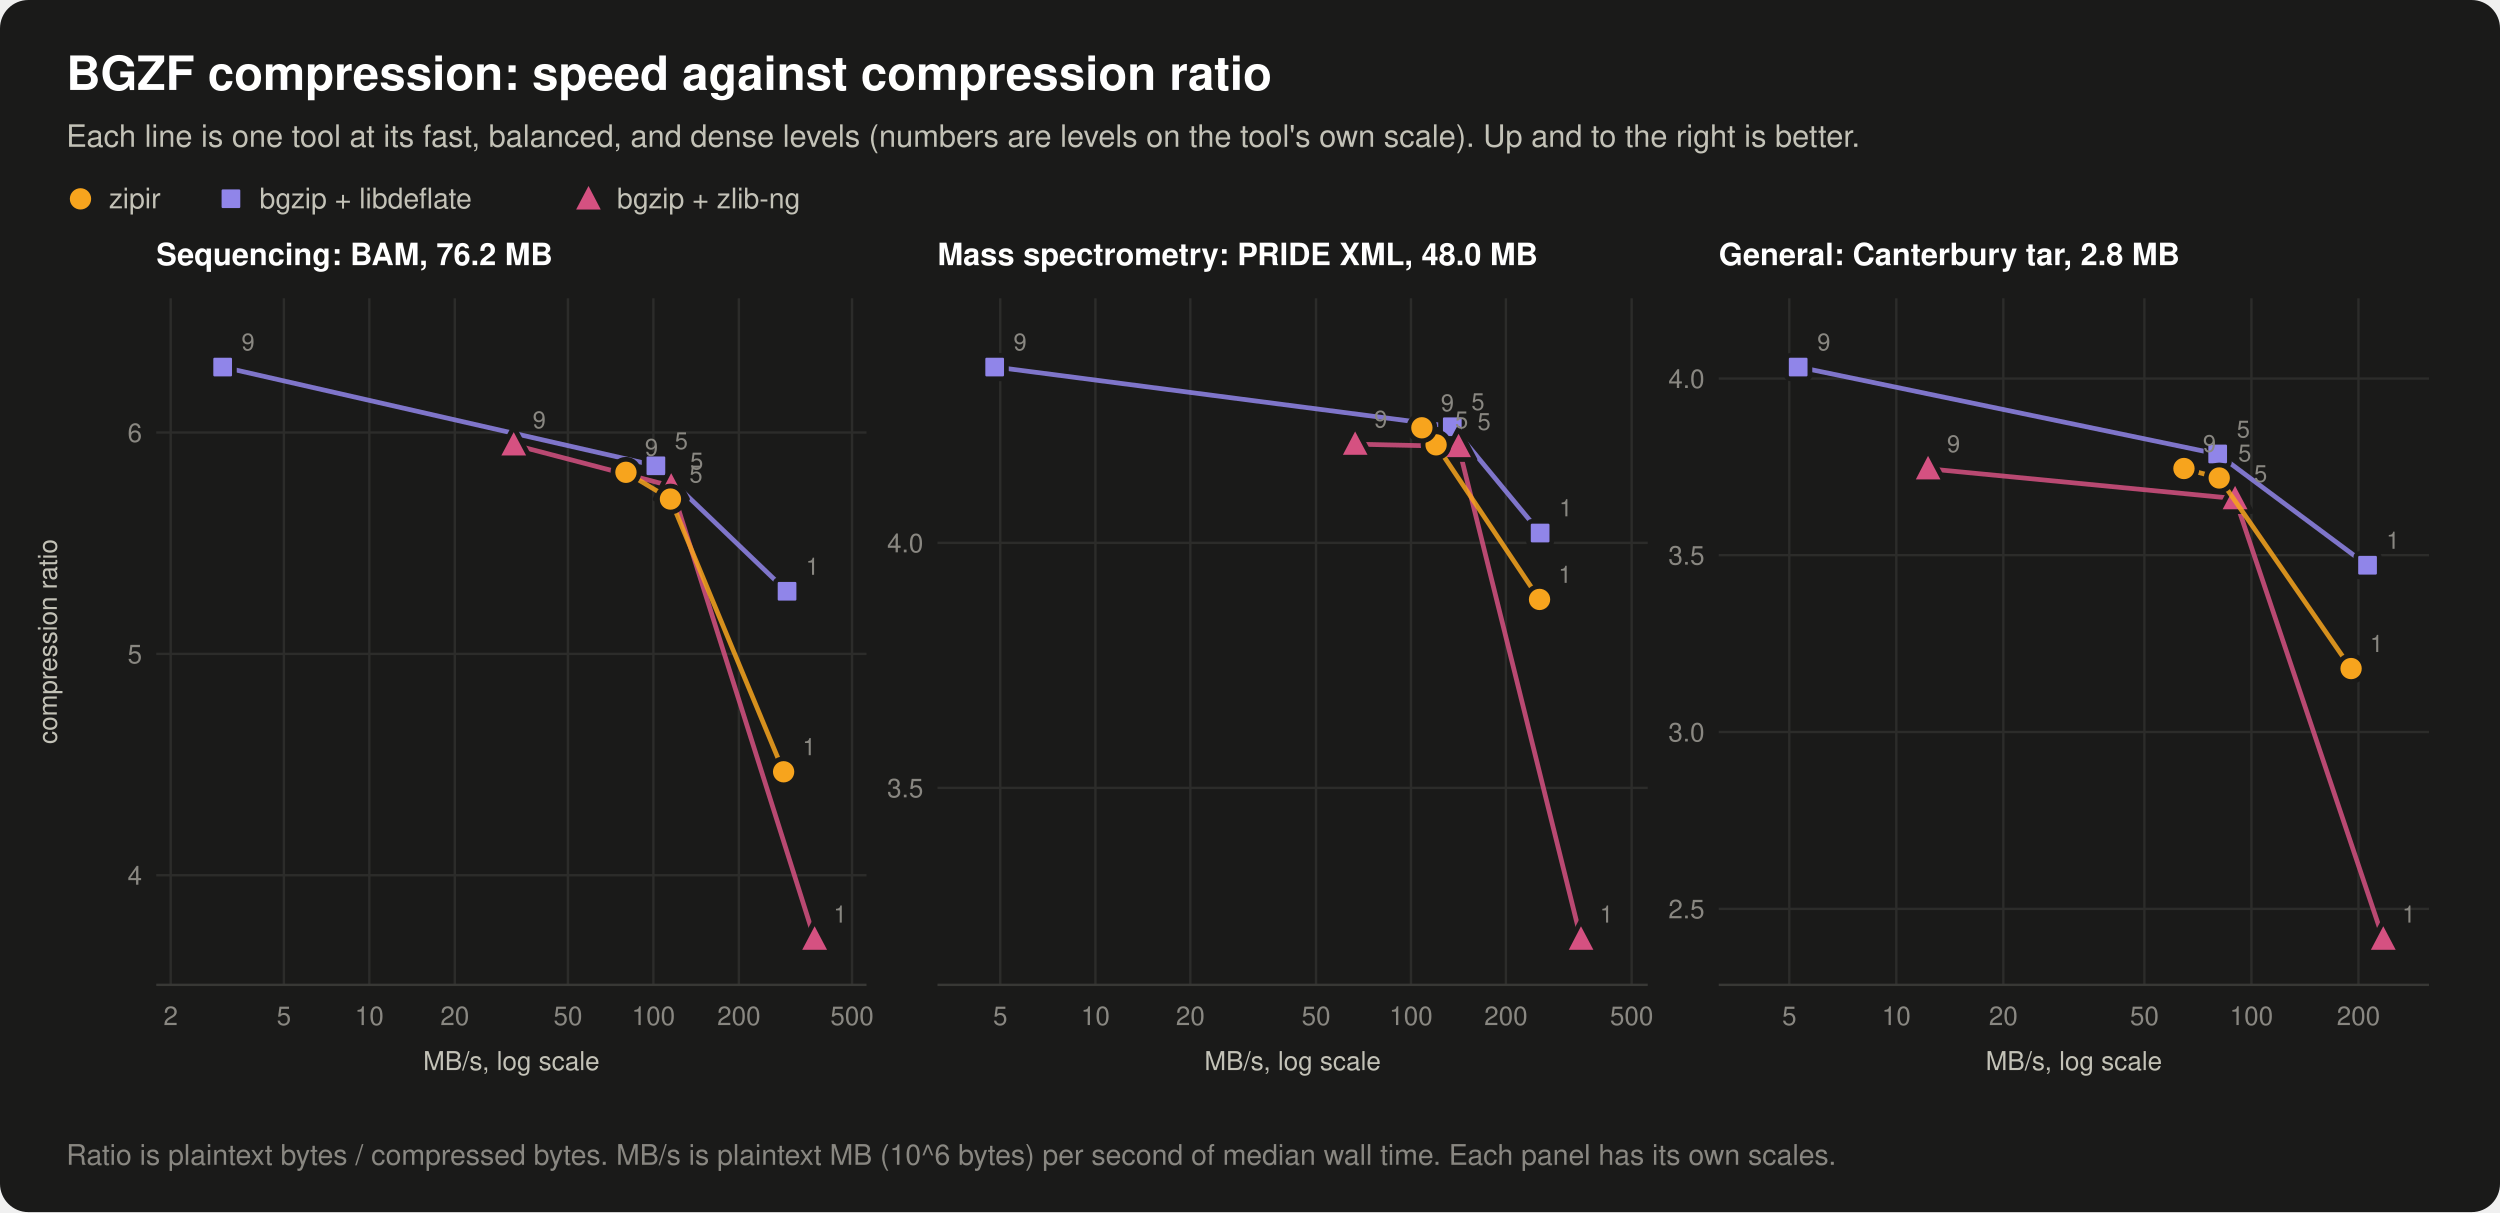
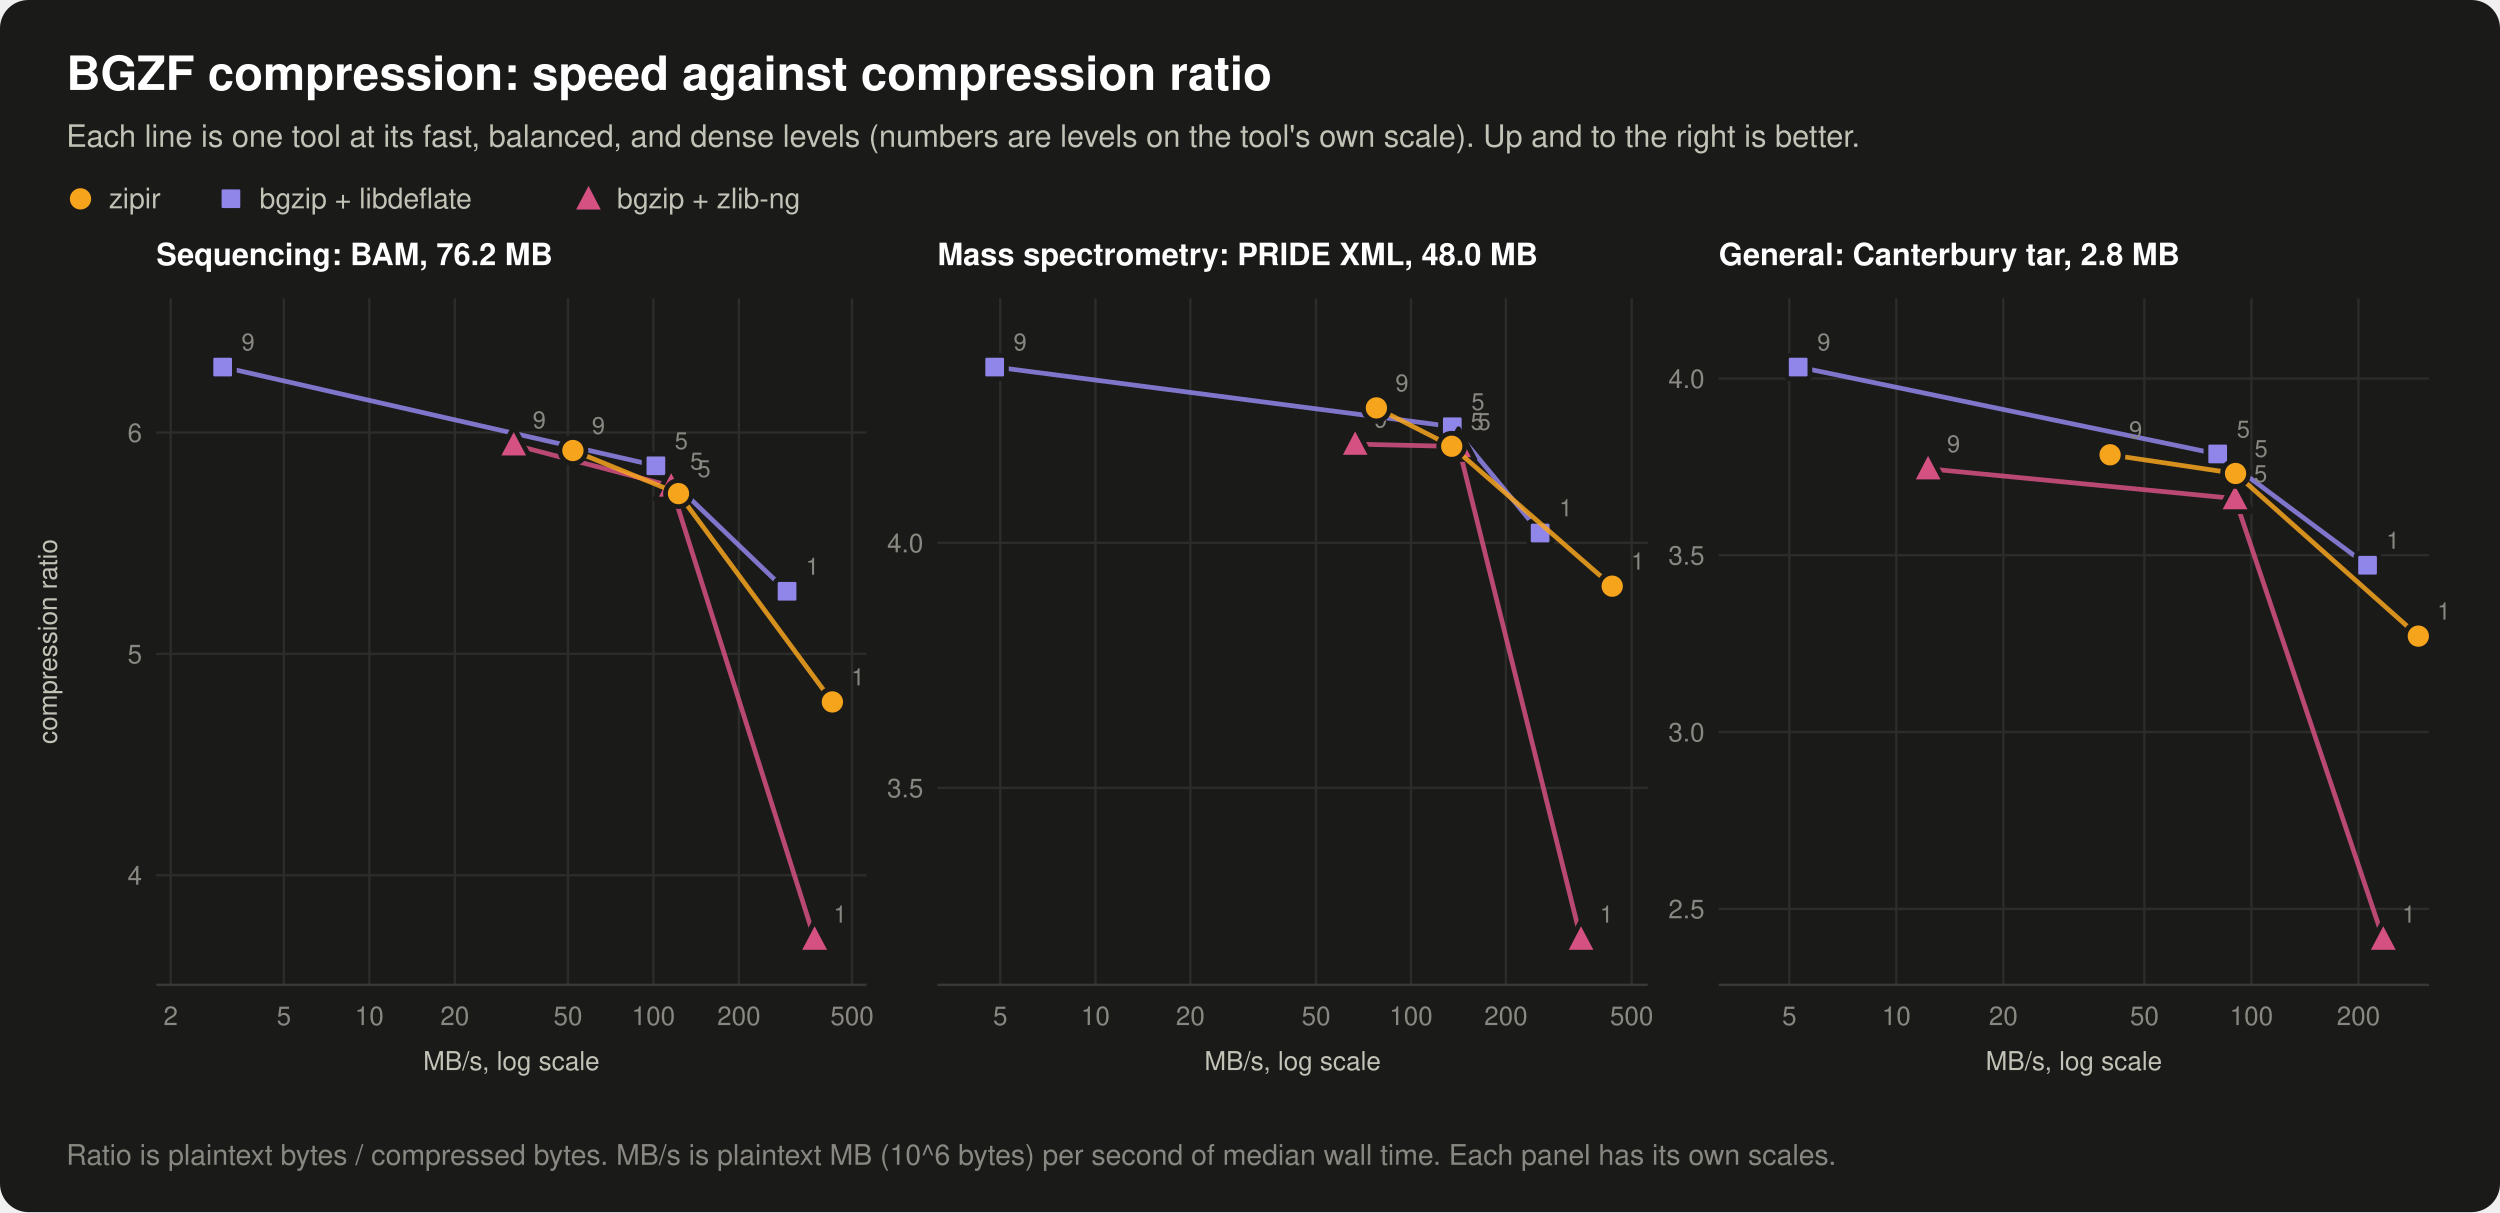
<svg xmlns="http://www.w3.org/2000/svg" viewBox="0 0 1056 512" width="1056" height="512" role="img" font-family="system-ui, -apple-system, &quot;Segoe UI&quot;, Helvetica, Arial, sans-serif">
  <rect width="1056" height="512" rx="12" fill="#1a1a19" />
  <text x="28.0" y="38.0" font-size="20" fill="#ffffff" text-anchor="start" font-weight="650">BGZF compression: speed against compression ratio</text>
  <text x="28.0" y="62.0" font-size="13" fill="#c3c2b7" text-anchor="start" font-weight="400">Each line is one tool at its fast, balanced, and dense levels (numbers are levels on the tool's own scale). Up and to the right is better.</text>
  <circle cx="34.0" cy="84.0" r="5.5" fill="#f7a41d" stroke="#1a1a19" stroke-width="2" />
  <text x="46.0" y="88.0" font-size="12" fill="#c3c2b7" text-anchor="start" font-weight="400">zipir</text>
  <rect x="92.6" y="79.0" width="9.9" height="9.9" rx="1.5" fill="#9085e9" stroke="#1a1a19" stroke-width="2" />
  <text x="109.6" y="88.0" font-size="12" fill="#c3c2b7" text-anchor="start" font-weight="400">bgzip + libdeflate</text>
  <path d="M248.6,76.4 L255.4,89.5 L241.7,89.5 Z" fill="#d55181" stroke="#1a1a19" stroke-width="2" stroke-linejoin="round" />
  <text x="260.6" y="88.0" font-size="12" fill="#c3c2b7" text-anchor="start" font-weight="400">bgzip + zlib-ng</text>
  <text x="66.0" y="112.0" font-size="13" fill="#ffffff" text-anchor="start" font-weight="600">Sequencing: BAM, 76.2 MB</text>
  <line x1="72.1" y1="126.0" x2="72.1" y2="416.0" stroke="#2c2c2a" stroke-width="1" />
  <text x="72.1" y="433.0" font-size="11" fill="#898781" text-anchor="middle" font-weight="400">2</text>
  <line x1="119.9" y1="126.0" x2="119.9" y2="416.0" stroke="#2c2c2a" stroke-width="1" />
  <text x="119.9" y="433.0" font-size="11" fill="#898781" text-anchor="middle" font-weight="400">5</text>
  <line x1="156.0" y1="126.0" x2="156.0" y2="416.0" stroke="#2c2c2a" stroke-width="1" />
  <text x="156.0" y="433.0" font-size="11" fill="#898781" text-anchor="middle" font-weight="400">10</text>
  <line x1="192.1" y1="126.0" x2="192.1" y2="416.0" stroke="#2c2c2a" stroke-width="1" />
  <text x="192.1" y="433.0" font-size="11" fill="#898781" text-anchor="middle" font-weight="400">20</text>
  <line x1="239.9" y1="126.0" x2="239.9" y2="416.0" stroke="#2c2c2a" stroke-width="1" />
  <text x="239.9" y="433.0" font-size="11" fill="#898781" text-anchor="middle" font-weight="400">50</text>
  <line x1="276.0" y1="126.0" x2="276.0" y2="416.0" stroke="#2c2c2a" stroke-width="1" />
  <text x="276.0" y="433.0" font-size="11" fill="#898781" text-anchor="middle" font-weight="400">100</text>
  <line x1="312.1" y1="126.0" x2="312.1" y2="416.0" stroke="#2c2c2a" stroke-width="1" />
  <text x="312.1" y="433.0" font-size="11" fill="#898781" text-anchor="middle" font-weight="400">200</text>
  <line x1="359.9" y1="126.0" x2="359.9" y2="416.0" stroke="#2c2c2a" stroke-width="1" />
  <text x="359.9" y="433.0" font-size="11" fill="#898781" text-anchor="middle" font-weight="400">500</text>
  <line x1="66.0" y1="369.7" x2="366.0" y2="369.7" stroke="#2c2c2a" stroke-width="1" />
  <text x="60.0" y="373.7" font-size="11" fill="#898781" text-anchor="end" font-weight="400">4</text>
  <line x1="66.0" y1="276.2" x2="366.0" y2="276.2" stroke="#2c2c2a" stroke-width="1" />
  <text x="60.0" y="280.2" font-size="11" fill="#898781" text-anchor="end" font-weight="400">5</text>
  <line x1="66.0" y1="182.7" x2="366.0" y2="182.7" stroke="#2c2c2a" stroke-width="1" />
  <text x="60.0" y="186.7" font-size="11" fill="#898781" text-anchor="end" font-weight="400">6</text>
  <line x1="66.0" y1="416.0" x2="366.0" y2="416.0" stroke="#383835" stroke-width="1" />
  <path d="M332.4,249.8 L277.0,196.7 L94.0,155.0" fill="none" stroke="#9085e9" stroke-width="2" stroke-linejoin="round" stroke-linecap="round" opacity="0.85" />
  <rect x="327.5" y="244.8" width="9.9" height="9.9" rx="1.5" fill="#9085e9" stroke="#1a1a19" stroke-width="2" />
  <text x="340.4" y="242.8" font-size="10" fill="#898781" text-anchor="start" font-weight="400">1</text>
  <rect x="272.1" y="191.8" width="9.9" height="9.9" rx="1.5" fill="#9085e9" stroke="#1a1a19" stroke-width="2" />
  <text x="285.0" y="189.7" font-size="10" fill="#898781" text-anchor="start" font-weight="400">5</text>
  <rect x="89.1" y="150.1" width="9.9" height="9.9" rx="1.5" fill="#9085e9" stroke="#1a1a19" stroke-width="2" />
  <text x="102.0" y="148.0" font-size="10" fill="#898781" text-anchor="start" font-weight="400">9</text>
  <path d="M344.1,396.7 L283.5,205.3 L217.0,187.9" fill="none" stroke="#d55181" stroke-width="2" stroke-linejoin="round" stroke-linecap="round" opacity="0.85" />
  <path d="M344.1,389.1 L351.0,402.2 L337.2,402.2 Z" fill="#d55181" stroke="#1a1a19" stroke-width="2" stroke-linejoin="round" />
  <text x="352.1" y="389.7" font-size="10" fill="#898781" text-anchor="start" font-weight="400">1</text>
  <path d="M283.5,197.7 L290.4,210.8 L276.7,210.8 Z" fill="#d55181" stroke="#1a1a19" stroke-width="2" stroke-linejoin="round" />
  <text x="291.5" y="198.3" font-size="10" fill="#898781" text-anchor="start" font-weight="400">5</text>
  <path d="M217.0,180.4 L223.9,193.4 L210.1,193.4 Z" fill="#d55181" stroke="#1a1a19" stroke-width="2" stroke-linejoin="round" />
  <text x="225.0" y="180.9" font-size="10" fill="#898781" text-anchor="start" font-weight="400">9</text>
-   <path d="M331.0,326.0 L283.2,210.8 L264.4,199.5" fill="none" stroke="#f7a41d" stroke-width="2" stroke-linejoin="round" stroke-linecap="round" opacity="0.85" />
-   <circle cx="331.0" cy="326.0" r="5.5" fill="#f7a41d" stroke="#1a1a19" stroke-width="2" />
-   <text x="339.0" y="319.0" font-size="10" fill="#898781" text-anchor="start" font-weight="400">1</text>
-   <circle cx="283.2" cy="210.8" r="5.5" fill="#f7a41d" stroke="#1a1a19" stroke-width="2" />
-   <text x="291.2" y="203.8" font-size="10" fill="#898781" text-anchor="start" font-weight="400">5</text>
-   <circle cx="264.4" cy="199.5" r="5.5" fill="#f7a41d" stroke="#1a1a19" stroke-width="2" />
-   <text x="272.4" y="192.5" font-size="10" fill="#898781" text-anchor="start" font-weight="400">9</text>
+   <path d="M351.6,296.5 L286.6,208.5 L242.0,190.3" fill="none" stroke="#f7a41d" stroke-width="2" stroke-linejoin="round" stroke-linecap="round" opacity="0.85" />
+   <circle cx="351.6" cy="296.5" r="5.5" fill="#f7a41d" stroke="#1a1a19" stroke-width="2" />
+   <text x="359.6" y="289.5" font-size="10" fill="#898781" text-anchor="start" font-weight="400">1</text>
+   <circle cx="286.6" cy="208.5" r="5.5" fill="#f7a41d" stroke="#1a1a19" stroke-width="2" />
+   <text x="294.6" y="201.5" font-size="10" fill="#898781" text-anchor="start" font-weight="400">5</text>
+   <circle cx="242.0" cy="190.3" r="5.5" fill="#f7a41d" stroke="#1a1a19" stroke-width="2" />
+   <text x="250.0" y="183.3" font-size="10" fill="#898781" text-anchor="start" font-weight="400">9</text>
  <text x="216.0" y="452.0" font-size="11" fill="#c3c2b7" text-anchor="middle" font-weight="400">MB/s, log scale</text>
  <text x="396.0" y="112.0" font-size="13" fill="#ffffff" text-anchor="start" font-weight="600">Mass spectrometry: PRIDE XML, 48.0 MB</text>
  <line x1="422.5" y1="126.0" x2="422.5" y2="416.0" stroke="#2c2c2a" stroke-width="1" />
  <text x="422.5" y="433.0" font-size="11" fill="#898781" text-anchor="middle" font-weight="400">5</text>
  <line x1="462.7" y1="126.0" x2="462.7" y2="416.0" stroke="#2c2c2a" stroke-width="1" />
  <text x="462.7" y="433.0" font-size="11" fill="#898781" text-anchor="middle" font-weight="400">10</text>
  <line x1="502.8" y1="126.0" x2="502.8" y2="416.0" stroke="#2c2c2a" stroke-width="1" />
  <text x="502.8" y="433.0" font-size="11" fill="#898781" text-anchor="middle" font-weight="400">20</text>
  <line x1="555.9" y1="126.0" x2="555.9" y2="416.0" stroke="#2c2c2a" stroke-width="1" />
  <text x="555.9" y="433.0" font-size="11" fill="#898781" text-anchor="middle" font-weight="400">50</text>
  <line x1="596.0" y1="126.0" x2="596.0" y2="416.0" stroke="#2c2c2a" stroke-width="1" />
  <text x="596.0" y="433.0" font-size="11" fill="#898781" text-anchor="middle" font-weight="400">100</text>
  <line x1="636.1" y1="126.0" x2="636.1" y2="416.0" stroke="#2c2c2a" stroke-width="1" />
  <text x="636.1" y="433.0" font-size="11" fill="#898781" text-anchor="middle" font-weight="400">200</text>
  <line x1="689.2" y1="126.0" x2="689.2" y2="416.0" stroke="#2c2c2a" stroke-width="1" />
  <text x="689.2" y="433.0" font-size="11" fill="#898781" text-anchor="middle" font-weight="400">500</text>
  <line x1="396.0" y1="332.8" x2="696.0" y2="332.8" stroke="#2c2c2a" stroke-width="1" />
  <text x="390.0" y="336.8" font-size="11" fill="#898781" text-anchor="end" font-weight="400">3.5</text>
  <line x1="396.0" y1="229.3" x2="696.0" y2="229.3" stroke="#2c2c2a" stroke-width="1" />
  <text x="390.0" y="233.3" font-size="11" fill="#898781" text-anchor="end" font-weight="400">4.0</text>
  <line x1="396.0" y1="416.0" x2="696.0" y2="416.0" stroke="#383835" stroke-width="1" />
  <path d="M650.6,225.1 L613.5,180.2 L420.1,155.0" fill="none" stroke="#9085e9" stroke-width="2" stroke-linejoin="round" stroke-linecap="round" opacity="0.85" />
  <rect x="645.6" y="220.2" width="9.9" height="9.9" rx="1.5" fill="#9085e9" stroke="#1a1a19" stroke-width="2" />
  <text x="658.6" y="218.1" font-size="10" fill="#898781" text-anchor="start" font-weight="400">1</text>
  <rect x="608.5" y="175.3" width="9.9" height="9.9" rx="1.5" fill="#9085e9" stroke="#1a1a19" stroke-width="2" />
  <text x="621.5" y="173.2" font-size="10" fill="#898781" text-anchor="start" font-weight="400">5</text>
  <rect x="415.2" y="150.1" width="9.9" height="9.9" rx="1.5" fill="#9085e9" stroke="#1a1a19" stroke-width="2" />
  <text x="428.1" y="148.0" font-size="10" fill="#898781" text-anchor="start" font-weight="400">9</text>
  <path d="M667.8,396.7 L616.1,188.6 L572.4,187.6" fill="none" stroke="#d55181" stroke-width="2" stroke-linejoin="round" stroke-linecap="round" opacity="0.85" />
  <path d="M667.8,389.1 L674.7,402.2 L661.0,402.2 Z" fill="#d55181" stroke="#1a1a19" stroke-width="2" stroke-linejoin="round" />
  <text x="675.8" y="389.7" font-size="10" fill="#898781" text-anchor="start" font-weight="400">1</text>
  <path d="M616.1,181.1 L623.0,194.1 L609.2,194.1 Z" fill="#d55181" stroke="#1a1a19" stroke-width="2" stroke-linejoin="round" />
  <text x="624.1" y="181.6" font-size="10" fill="#898781" text-anchor="start" font-weight="400">5</text>
  <path d="M572.4,180.1 L579.3,193.1 L565.6,193.1 Z" fill="#d55181" stroke="#1a1a19" stroke-width="2" stroke-linejoin="round" />
  <text x="580.4" y="180.6" font-size="10" fill="#898781" text-anchor="start" font-weight="400">9</text>
-   <path d="M650.3,253.2 L606.6,187.9 L600.6,180.7" fill="none" stroke="#f7a41d" stroke-width="2" stroke-linejoin="round" stroke-linecap="round" opacity="0.85" />
-   <circle cx="650.3" cy="253.2" r="5.5" fill="#f7a41d" stroke="#1a1a19" stroke-width="2" />
-   <text x="658.3" y="246.2" font-size="10" fill="#898781" text-anchor="start" font-weight="400">1</text>
-   <circle cx="606.6" cy="187.9" r="5.5" fill="#f7a41d" stroke="#1a1a19" stroke-width="2" />
-   <text x="614.6" y="180.9" font-size="10" fill="#898781" text-anchor="start" font-weight="400">5</text>
-   <circle cx="600.6" cy="180.7" r="5.5" fill="#f7a41d" stroke="#1a1a19" stroke-width="2" />
-   <text x="608.6" y="173.7" font-size="10" fill="#898781" text-anchor="start" font-weight="400">9</text>
+   <path d="M681.0,247.6 L613.2,188.5 L581.4,172.3" fill="none" stroke="#f7a41d" stroke-width="2" stroke-linejoin="round" stroke-linecap="round" opacity="0.85" />
+   <circle cx="681.0" cy="247.6" r="5.5" fill="#f7a41d" stroke="#1a1a19" stroke-width="2" />
+   <text x="689.0" y="240.6" font-size="10" fill="#898781" text-anchor="start" font-weight="400">1</text>
+   <circle cx="613.2" cy="188.5" r="5.5" fill="#f7a41d" stroke="#1a1a19" stroke-width="2" />
+   <text x="621.2" y="181.5" font-size="10" fill="#898781" text-anchor="start" font-weight="400">5</text>
+   <circle cx="581.4" cy="172.3" r="5.5" fill="#f7a41d" stroke="#1a1a19" stroke-width="2" />
+   <text x="589.4" y="165.3" font-size="10" fill="#898781" text-anchor="start" font-weight="400">9</text>
  <text x="546.0" y="452.0" font-size="11" fill="#c3c2b7" text-anchor="middle" font-weight="400">MB/s, log scale</text>
  <text x="726.0" y="112.0" font-size="13" fill="#ffffff" text-anchor="start" font-weight="600">General: Canterbury tar, 2.8 MB</text>
  <line x1="755.8" y1="126.0" x2="755.8" y2="416.0" stroke="#2c2c2a" stroke-width="1" />
  <text x="755.8" y="433.0" font-size="11" fill="#898781" text-anchor="middle" font-weight="400">5</text>
  <line x1="801.0" y1="126.0" x2="801.0" y2="416.0" stroke="#2c2c2a" stroke-width="1" />
  <text x="801.0" y="433.0" font-size="11" fill="#898781" text-anchor="middle" font-weight="400">10</text>
  <line x1="846.2" y1="126.0" x2="846.2" y2="416.0" stroke="#2c2c2a" stroke-width="1" />
  <text x="846.2" y="433.0" font-size="11" fill="#898781" text-anchor="middle" font-weight="400">20</text>
  <line x1="905.8" y1="126.0" x2="905.8" y2="416.0" stroke="#2c2c2a" stroke-width="1" />
  <text x="905.8" y="433.0" font-size="11" fill="#898781" text-anchor="middle" font-weight="400">50</text>
  <line x1="951.0" y1="126.0" x2="951.0" y2="416.0" stroke="#2c2c2a" stroke-width="1" />
  <text x="951.0" y="433.0" font-size="11" fill="#898781" text-anchor="middle" font-weight="400">100</text>
  <line x1="996.2" y1="126.0" x2="996.2" y2="416.0" stroke="#2c2c2a" stroke-width="1" />
  <text x="996.2" y="433.0" font-size="11" fill="#898781" text-anchor="middle" font-weight="400">200</text>
  <line x1="726.0" y1="383.9" x2="1026.0" y2="383.9" stroke="#2c2c2a" stroke-width="1" />
  <text x="720.0" y="387.9" font-size="11" fill="#898781" text-anchor="end" font-weight="400">2.5</text>
  <line x1="726.0" y1="309.2" x2="1026.0" y2="309.2" stroke="#2c2c2a" stroke-width="1" />
  <text x="720.0" y="313.2" font-size="11" fill="#898781" text-anchor="end" font-weight="400">3.0</text>
  <line x1="726.0" y1="234.5" x2="1026.0" y2="234.5" stroke="#2c2c2a" stroke-width="1" />
  <text x="720.0" y="238.5" font-size="11" fill="#898781" text-anchor="end" font-weight="400">3.5</text>
  <line x1="726.0" y1="159.9" x2="1026.0" y2="159.9" stroke="#2c2c2a" stroke-width="1" />
  <text x="720.0" y="163.9" font-size="11" fill="#898781" text-anchor="end" font-weight="400">4.0</text>
  <line x1="726.0" y1="416.0" x2="1026.0" y2="416.0" stroke="#383835" stroke-width="1" />
  <path d="M1000.0,238.8 L936.8,191.8 L759.6,155.0" fill="none" stroke="#9085e9" stroke-width="2" stroke-linejoin="round" stroke-linecap="round" opacity="0.85" />
  <rect x="995.1" y="233.8" width="9.9" height="9.9" rx="1.5" fill="#9085e9" stroke="#1a1a19" stroke-width="2" />
  <text x="1008.0" y="231.8" font-size="10" fill="#898781" text-anchor="start" font-weight="400">1</text>
  <rect x="931.8" y="186.8" width="9.9" height="9.9" rx="1.5" fill="#9085e9" stroke="#1a1a19" stroke-width="2" />
  <text x="944.8" y="184.8" font-size="10" fill="#898781" text-anchor="start" font-weight="400">5</text>
  <rect x="754.6" y="150.1" width="9.9" height="9.9" rx="1.5" fill="#9085e9" stroke="#1a1a19" stroke-width="2" />
  <text x="767.6" y="148.0" font-size="10" fill="#898781" text-anchor="start" font-weight="400">9</text>
  <path d="M1006.7,396.7 L944.1,210.6 L814.4,198.0" fill="none" stroke="#d55181" stroke-width="2" stroke-linejoin="round" stroke-linecap="round" opacity="0.85" />
  <path d="M1006.7,389.1 L1013.6,402.2 L999.8,402.2 Z" fill="#d55181" stroke="#1a1a19" stroke-width="2" stroke-linejoin="round" />
  <text x="1014.7" y="389.7" font-size="10" fill="#898781" text-anchor="start" font-weight="400">1</text>
  <path d="M944.1,203.1 L951.0,216.1 L937.2,216.1 Z" fill="#d55181" stroke="#1a1a19" stroke-width="2" stroke-linejoin="round" />
  <text x="952.1" y="203.6" font-size="10" fill="#898781" text-anchor="start" font-weight="400">5</text>
  <path d="M814.4,190.4 L821.3,203.5 L807.6,203.5 Z" fill="#d55181" stroke="#1a1a19" stroke-width="2" stroke-linejoin="round" />
  <text x="822.4" y="191.0" font-size="10" fill="#898781" text-anchor="start" font-weight="400">9</text>
-   <path d="M993.1,282.4 L937.4,201.9 L922.5,197.9" fill="none" stroke="#f7a41d" stroke-width="2" stroke-linejoin="round" stroke-linecap="round" opacity="0.85" />
-   <circle cx="993.1" cy="282.4" r="5.5" fill="#f7a41d" stroke="#1a1a19" stroke-width="2" />
-   <text x="1001.1" y="275.4" font-size="10" fill="#898781" text-anchor="start" font-weight="400">1</text>
-   <circle cx="937.4" cy="201.9" r="5.5" fill="#f7a41d" stroke="#1a1a19" stroke-width="2" />
-   <text x="945.4" y="194.9" font-size="10" fill="#898781" text-anchor="start" font-weight="400">5</text>
-   <circle cx="922.5" cy="197.9" r="5.5" fill="#f7a41d" stroke="#1a1a19" stroke-width="2" />
-   <text x="930.5" y="190.9" font-size="10" fill="#898781" text-anchor="start" font-weight="400">9</text>
+   <path d="M1021.5,268.7 L944.3,200.0 L891.3,192.1" fill="none" stroke="#f7a41d" stroke-width="2" stroke-linejoin="round" stroke-linecap="round" opacity="0.85" />
+   <circle cx="1021.5" cy="268.7" r="5.5" fill="#f7a41d" stroke="#1a1a19" stroke-width="2" />
+   <text x="1029.5" y="261.7" font-size="10" fill="#898781" text-anchor="start" font-weight="400">1</text>
+   <circle cx="944.3" cy="200.0" r="5.5" fill="#f7a41d" stroke="#1a1a19" stroke-width="2" />
+   <text x="952.3" y="193.0" font-size="10" fill="#898781" text-anchor="start" font-weight="400">5</text>
+   <circle cx="891.3" cy="192.1" r="5.5" fill="#f7a41d" stroke="#1a1a19" stroke-width="2" />
+   <text x="899.3" y="185.1" font-size="10" fill="#898781" text-anchor="start" font-weight="400">9</text>
  <text x="876.0" y="452.0" font-size="11" fill="#c3c2b7" text-anchor="middle" font-weight="400">MB/s, log scale</text>
  <text x="24.0" y="271.0" font-size="11" fill="#c3c2b7" text-anchor="middle" font-weight="400" transform="rotate(-90 24 271.0)">compression ratio</text>
  <text x="28.0" y="492.0" font-size="12" fill="#898781" text-anchor="start" font-weight="400">Ratio is plaintext bytes / compressed bytes. MB/s is plaintext MB (10^6 bytes) per second of median wall time. Each panel has its own scales.</text>
</svg>
